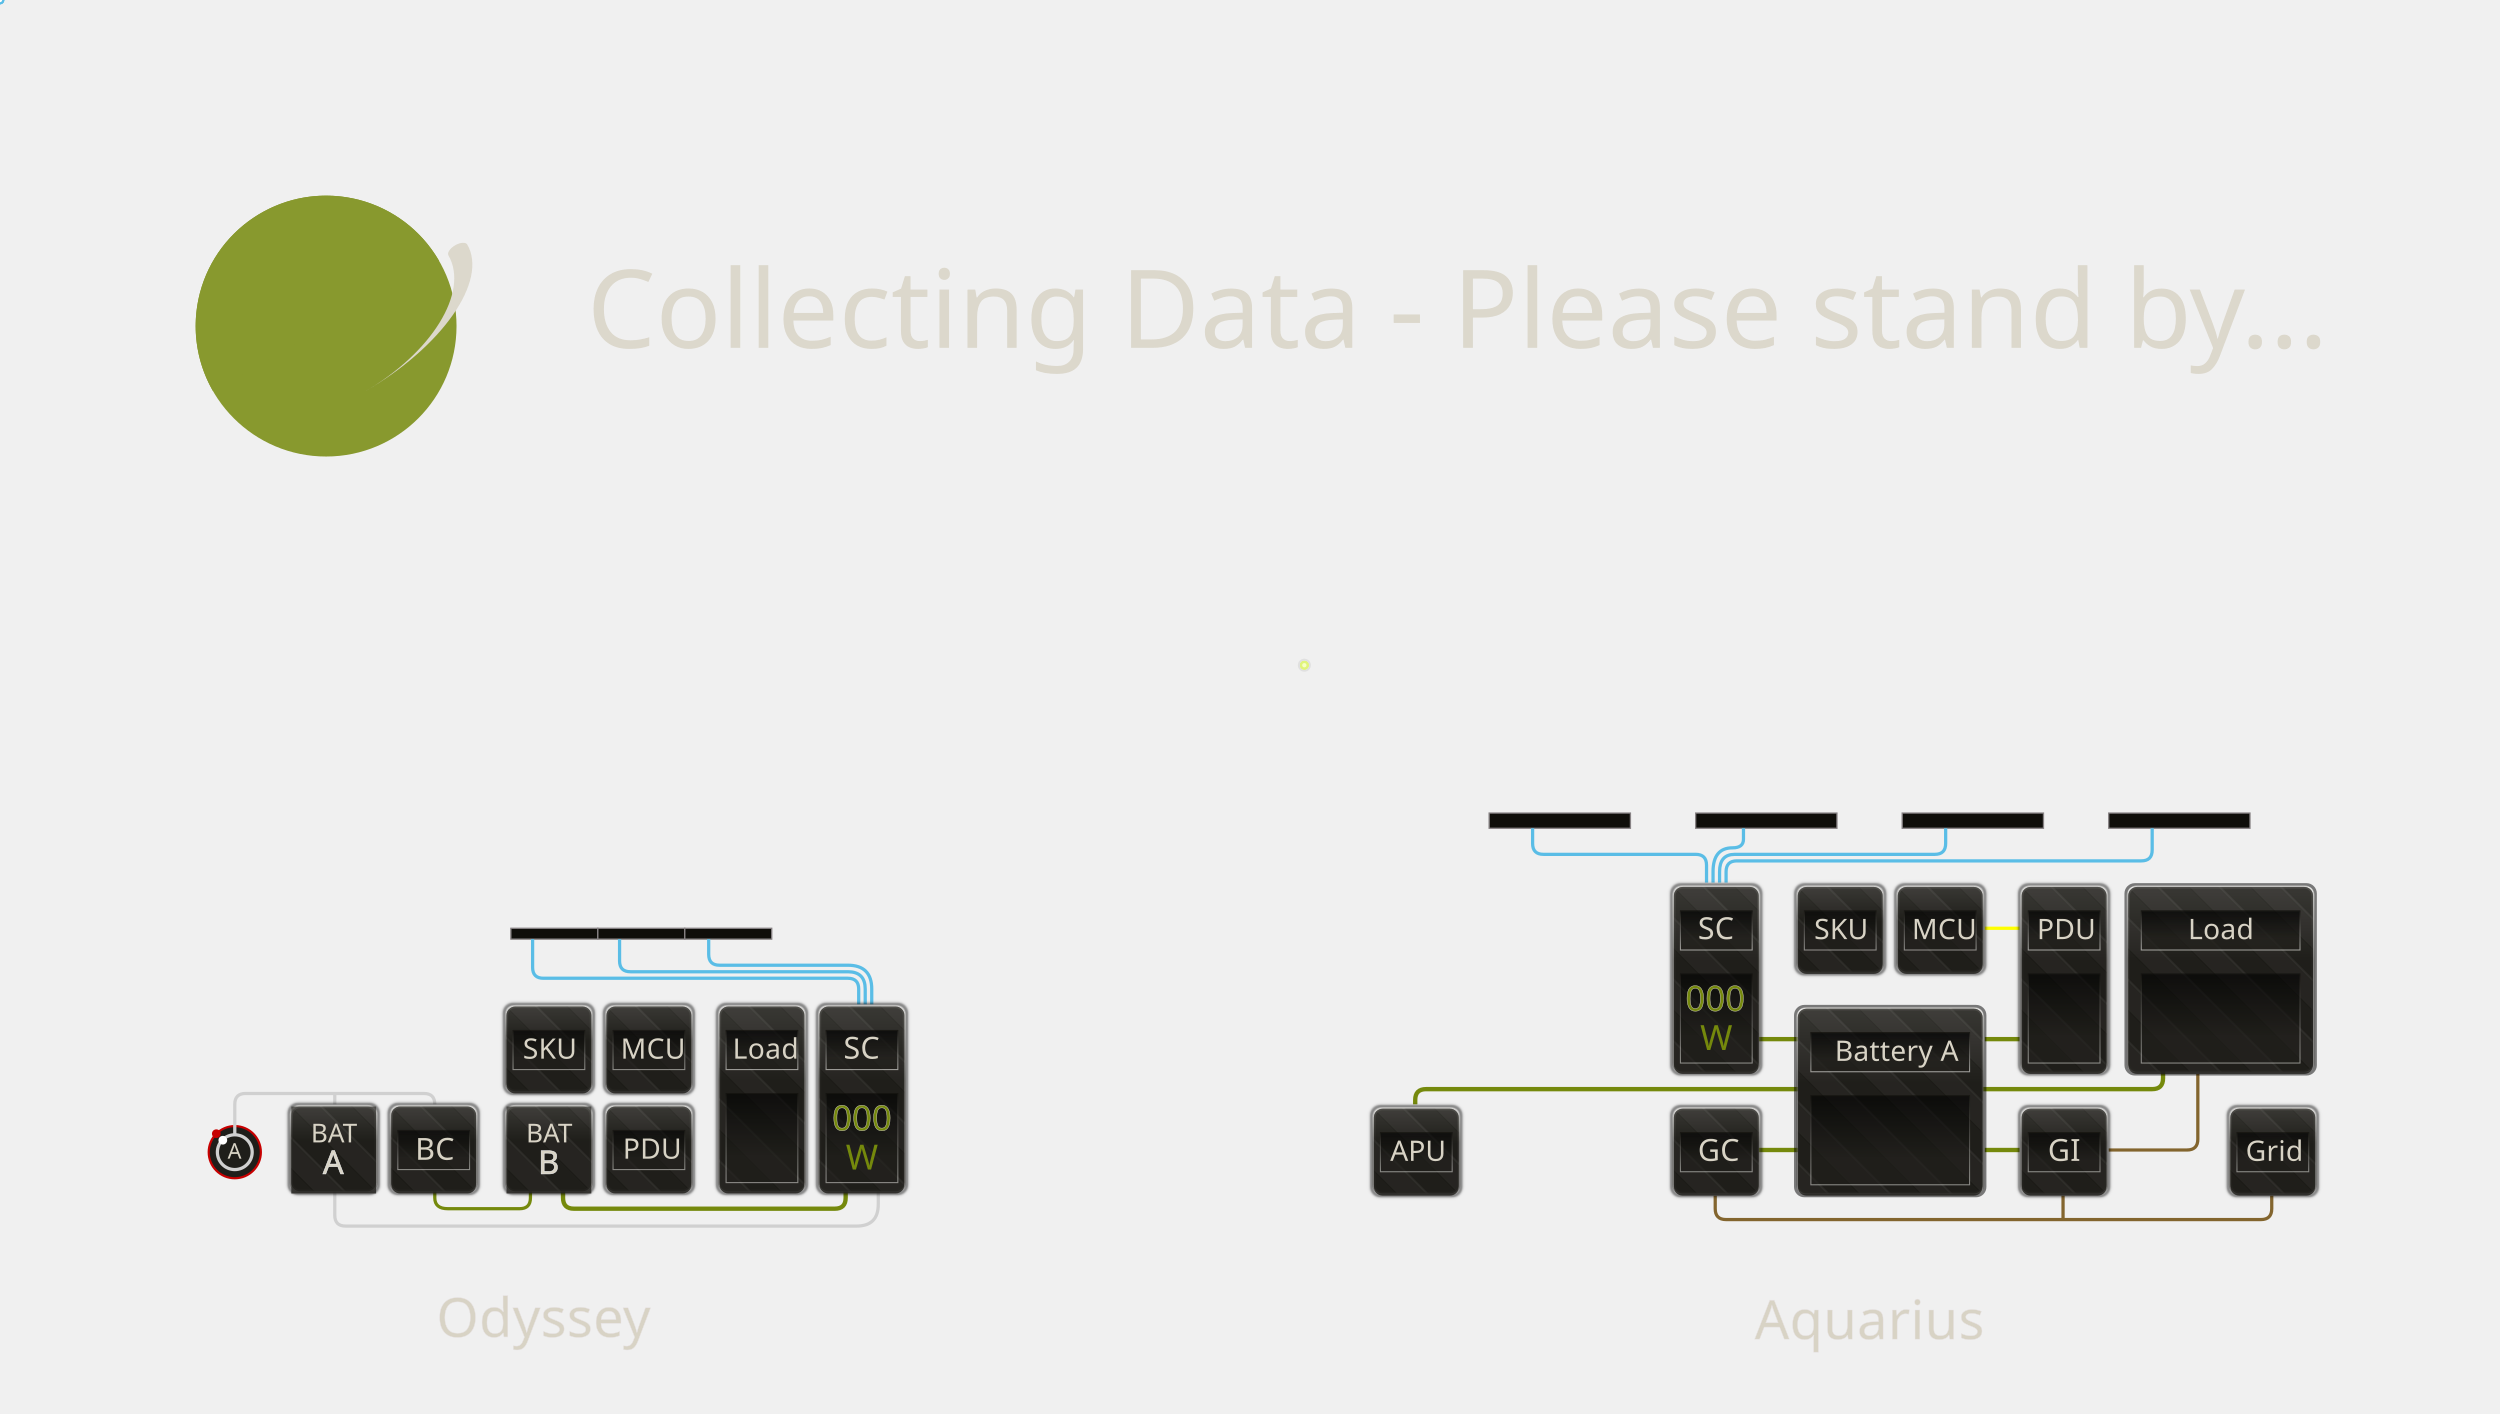
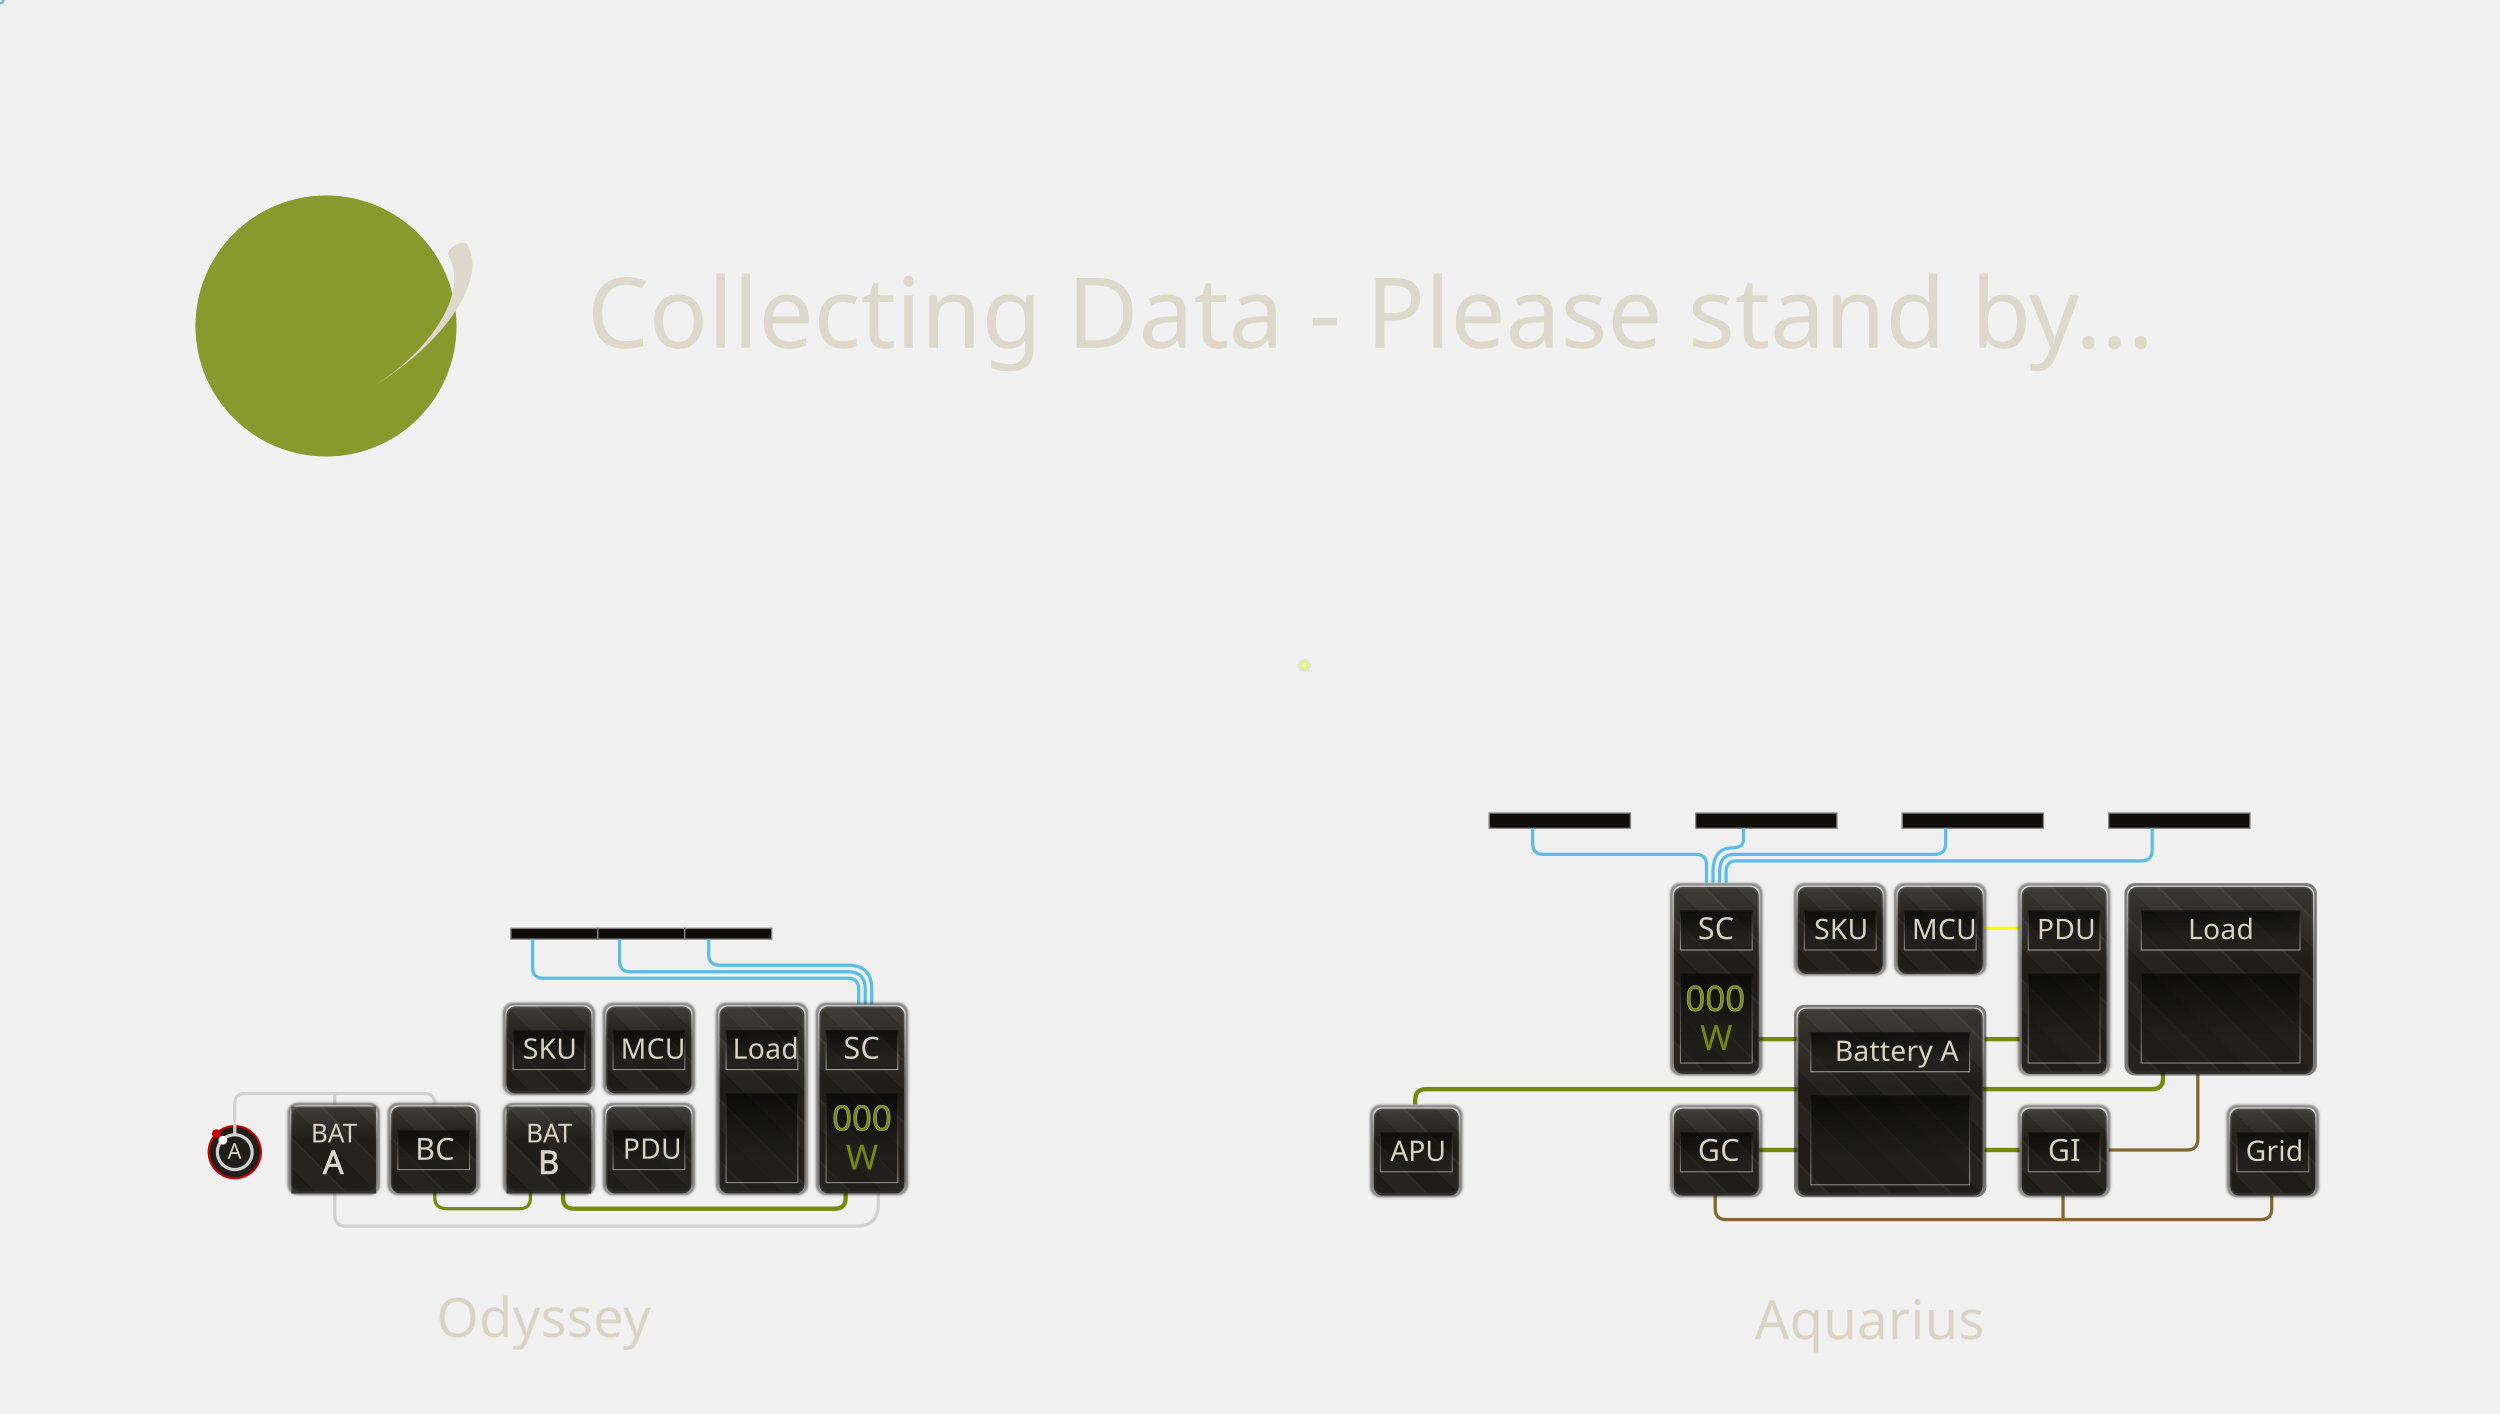
<svg xmlns="http://www.w3.org/2000/svg" xmlns:xlink="http://www.w3.org/1999/xlink" id="Apollo-NG-Visual-Dashboard" height="650" width="1150">
  <style>
    @font-face {
      font-family: "DIN";
      src: url('../font/DIN.woff');
      font-weight: normal;
    }
- 
    .button {
      -webkit-touch-callout: none;
      -webkit-user-select: none;
      -khtml-user-select: none;
      -moz-user-select: none;
      -ms-user-select: none;
      user-select: none;
    }
- 
    .button:hover {
      cursor: pointer;
    }
  </style>
  <defs>
    <filter id="buttonBlur" x="-1" y="-1" width="3" height="3">
      <feGaussianBlur in="SourceGraphic" stdDeviation="0.7" />
    </filter>
    <pattern id="buttonPattern" x="0" y="0" width="20" height="50" patternUnits="userSpaceOnUse" patternTransform="rotate(-45)">
      <rect x="0" y="0" height="50" width="10" rx="0" ry="0" style="stroke: none; fill: #3f3e3a; " />
      <path d="M10,0 L10,50" style="stroke:#8f8e8a; stroke-width: 1; fill:none;" />
      <rect x="10" y="0" height="50" width="10" rx="0" ry="0" style="stroke: none; fill: #1f1e1a; " />
      <path d="M20,0 L20,50" style="stroke:#0f0e0a; stroke-width: 1; fill:none;" />
    </pattern>
    <linearGradient id="buttonFaceGradient" x1="0%" y1="0%" x2="0%" y2="100%" spreadMethod="pad">
      <stop offset="0" stop-color="#3f3e3a" stop-opacity="0.8" />
      <stop offset="40%" stop-color="#1f1e1a" stop-opacity="0.8" />
    </linearGradient>
    <linearGradient id="buttonStrokeGradient" x1="0%" y1="0%" x2="0%" y2="100%" spreadMethod="pad">
      <stop offset="0" stop-color="#dfdeda" stop-opacity="0.5" />
      <stop offset="40%" stop-color="#4f4e4a" stop-opacity="0.5" />
    </linearGradient>
    <linearGradient id="buttonDisplayGradient" x1="0%" y1="0%" x2="0%" y2="100%" spreadMethod="pad">
      <stop offset="0" stop-color="#000000" stop-opacity="1" />
      <stop offset="70%" stop-color="#1f1e1a" stop-opacity="1" />
    </linearGradient>
    <linearGradient id="buttonDisplayStrokeGradient" x1="0%" y1="0%" x2="0%" y2="100%" spreadMethod="pad">
      <stop offset="0" stop-color="#0f0e0a" stop-opacity="1" />
      <stop offset="100%" stop-color="#cfceca" stop-opacity="1" />
    </linearGradient>
    <g id="button_sq">
      <rect x="-1" y="-1" height="41" width="41" rx="4" ry="4" style="stroke:#000000; fill: none; stroke-width: 1.5; filter: url(#buttonBlur);" opacity="0.5" />
      <rect x="0" y="0" height="39" width="39" rx="4" ry="4" style="stroke:url(#buttonStrokeGradient); fill: url(#buttonPattern); stroke-width: 1.5;" />
      <rect x="0" y="0" height="40" width="39" rx="4" ry="4" style="stroke: none; fill:url(#buttonFaceGradient);" />
      <rect x="3" y="11" height="18" width="33" style="stroke:url(#buttonDisplayStrokeGradient); fill: url(#buttonDisplayGradient); stroke-width: 0.5; " opacity="0.6" />
    </g>
    <g id="button_sqt">
      <rect x="-1" y="-1" height="41" width="41" rx="4" ry="4" style="stroke:#000000; fill: none; stroke-width: 1.5; filter: url(#buttonBlur);" opacity="0.5" />
      <rect x="0" y="0" height="39" width="39" rx="4" ry="4" style="stroke:url(#buttonStrokeGradient); fill: url(#buttonPattern); stroke-width: 1.5;" />
      <rect x="0" y="0" height="40" width="39" style="stroke: none; fill:url(#buttonFaceGradient);" />
      <path d="M5,5 L34,5, L34,19, L28,25, L28,35, L11,35, L11,25, L5,19, L5,5" style="stroke:url(#buttonDisplayStrokeGradient); fill: url(#buttonDisplayGradient); stroke-width: 0.5; " opacity="0.6" />
    </g>
    <g id="button_ru">
      <rect x="-1" y="-1" height="87" width="41" rx="4" ry="4" style="stroke:#000000; fill: none; stroke-width: 1.5; filter: url(#buttonBlur);" opacity="0.5" />
      <rect x="0" y="0" height="85" width="39" rx="4" ry="4" style="stroke:url(#buttonStrokeGradient); fill: url(#buttonPattern); stroke-width: 1.5;" />
      <rect x="0" y="0" height="86" width="39" rx="4" ry="4" style="stroke: none; fill:url(#buttonFaceGradient);" />
      <rect x="3" y="11" height="18" width="33" style="stroke:url(#buttonDisplayStrokeGradient); fill: url(#buttonDisplayGradient); stroke-width: 0.5; " opacity="0.7" />
      <rect x="3" y="40" height="41" width="33" style="stroke:url(#buttonDisplayStrokeGradient); fill: url(#buttonDisplayGradient); stroke-width: 0.5; " opacity="0.6" />
    </g>
    <g id="button_bsq">
      <rect x="-1" y="-1" height="87" width="87" rx="4" ry="4" style="stroke:#000000; fill: none; stroke-width: 1.5; " opacity="0.5" />
      <rect x="0" y="0" height="85" width="85" rx="4" ry="4" style="stroke:url(#buttonStrokeGradient); fill: url(#buttonPattern); stroke-width: 1.5;" />
      <rect x="0" y="0" height="86" width="85" rx="4" ry="4" style="stroke: none; fill:url(#buttonFaceGradient);" />
      <rect x="6" y="11" height="18" width="73" style="stroke:url(#buttonDisplayStrokeGradient); fill: url(#buttonDisplayGradient); stroke-width: 0.5; " opacity="0.7" />
      <rect x="6" y="40" height="41" width="73" style="stroke:url(#buttonDisplayStrokeGradient); fill: url(#buttonDisplayGradient); stroke-width: 0.5; " opacity="0.6" />
    </g>
  </defs>
  <g id="splash" opacity="0.85">
    <circle cx="150" cy="150" r="60" fill="#75890c" />
    <g transform="matrix(0.866, -0.5, 0.25, 0.433, 150, 150)">
      <path d="M 0,70 A 65,70 0 0,0 65,0 5,5 0 0,1 75,0 75,70 0 0,1 0,70Z" fill="#D8D3C5">
-         <animateTransform attributeName="transform" type="rotate" from="360 0 0" to="0 0 0" dur="1s" repeatCount="indefinite" />
+         <animateTransform attributeName="transform" type="rotate" from="360 0 0" to="0 0 0" dur="1.5s" repeatCount="indefinite" />
      </path>
    </g>
    <path d="M 60,0 A 60,60 0 0,0 -60,0Z" transform="matrix(0.866, -0.5, 0.5, 0.866, 150, 150)" fill="#75890c" />
-     <text x="270" y="160" font-family="'DIN',sans-serif" style="fill: #D8D3C5; stroke: none; font-size: 50;">
-           Collecting Data - Please stand by...
-       </text>
+     <text x="270" y="160" font-family="'DIN',sans-serif" style="fill: #D8D3C5; stroke: none; font-size: 45;">
+       Collecting Data - Please stand by...
+     </text>
    <animate id="initComplete" attributeName="opacity" from="0.85" to="0" begin="indefinite" dur="1.2s" fill="freeze" />
  </g>
  <g id="moon" opacity="0">
    <circle cx="150" cy="150" r="60" fill="#D8D3C5" stroke="#ffffff" stroke-width="" />
    <path id="moonMask" d="M150,90, A 60,60 10 0,1 150,210 Q110,150 150,90" fill="#1f1e1a" stroke="#0f0e0a" stroke-width="2" />
    <animate id="moonRise" attributeName="opacity" from="0" to="0.35" begin="indefinite" dur="4s" fill="freeze" restart="whenNotActive" />
    <animate id="moonSet" attributeName="opacity" from="0.35" to="0" begin="indefinite" dur="4s" fill="freeze" restart="whenNotActive" />
  </g>
  <g id="sun" opacity="0">
    <path id="SunRayO1C" d="M170,207 L256,427" style="stroke:#ffad09; stroke-width: 3; fill:none;" opacity="0.5" />
    <circle cx="0" cy="0" r="2" style="stroke: #ffad09; fill: #ffffff; ">
      <animateMotion id="SunRayO1CA" path="M170,208 L256,427" begin="indefinite" end="indefinite" dur="3s" restart="whenNotActive" repeatCount="indefinite" />
    </circle>
    <path id="SunRayO2C" d="M175,205 L296,427" style="stroke:#ffad09; stroke-width: 3; fill:none;" opacity="0.5" />
    <circle cx="0" cy="0" r="2" style="stroke: #ffad09; fill: #ffffff; ">
      <animateMotion id="SunRayO2CA" path="M175,205 L296,427" begin="indefinite" end="indefinite" dur="3s" restart="whenNotActive" repeatCount="indefinite" />
    </circle>
    <path id="SunRayO3C" d="M180,202 L335,427" style="stroke:#ffad09; stroke-width: 3; fill:none;" opacity="0.5" />
    <circle cx="0" cy="0" r="2" style="stroke: #ffad09; fill: #ffffff; ">
      <animateMotion id="SunRayO3CA" path="M181,203 L335,427" begin="indefinite" end="indefinite" dur="3s" restart="whenNotActive" repeatCount="indefinite" />
    </circle>
    <path id="SunRayA1C" d="M208,164 L719,376" style="stroke:#ffad09; stroke-width: 3; fill:none;" opacity="0.5" />
    <circle cx="0" cy="0" r="2" style="stroke: #ffad09; fill: #ffffff; ">
      <animateMotion id="SunRayA1CA" path="M208,164 L719,374" begin="indefinite" end="indefinite" dur="3s" restart="whenNotActive" repeatCount="indefinite" />
    </circle>
    <path id="SunRayA2C" d="M209,160 L815,376" style="stroke:#ffad09; stroke-width: 3; fill:none;" opacity="0.5" />
    <circle cx="0" cy="0" r="2" style="stroke: #ffad09; fill: #ffffff; ">
      <animateMotion id="SunRayA2CA" path="M209,160 L815,374" begin="indefinite" end="indefinite" dur="3s" restart="whenNotActive" repeatCount="indefinite" />
    </circle>
    <path id="SunRayA3C" d="M209,155 L910,376" style="stroke:#ffad09; stroke-width: 3; fill:none;" opacity="0.5" />
    <circle cx="0" cy="0" r="2" style="stroke: #ffad09; fill: #ffffff; ">
      <animateMotion id="SunRayA3CA" path="M209,155 L910,374" begin="indefinite" end="indefinite" dur="3s" restart="whenNotActive" repeatCount="indefinite" />
    </circle>
    <path id="SunRayA4C" d="M209,150 L1005,376" style="stroke:#ffad09; stroke-width: 3; fill:none;" opacity="0.5" />
    <circle cx="0" cy="0" r="2" style="stroke: #ffad09; fill: #ffffff; ">
      <animateMotion id="SunRayA4CA" path="M209,150 L1005,374" begin="indefinite" end="indefinite" dur="3s" restart="whenNotActive" repeatCount="indefinite" />
    </circle>
    <circle fill="rgba(255, 173, 9, 0.4)" stroke="#ffad09" stroke-width="2" cx="150" cy="150" r="60" opacity="0.7">
      
    </circle>
    <g id="O-RSO" transform="translate(140,280)" class="button">
      <rect x="-1" y="-1" height="44" width="218" rx="4" ry="4" style="stroke:none; fill:#ffad09;" opacity="0.4" />
      <rect x="0" y="0" height="42" width="60" rx="4" ry="4" style="stroke:url(#buttonStrokeGradient); fill: url(#buttonPattern); stroke-width: 1.5;" opacity="0.6" />
      <rect x="0" y="0" height="42" width="60" rx="4" ry="4" style="stroke: none; fill:url(#buttonDisplayGradient);" opacity="0.7" />
      <rect x="61" y="0" height="42" width="60" rx="4" ry="4" style="stroke:url(#buttonStrokeGradient); fill: url(#buttonPattern); stroke-width: 1.5;" opacity="0.6" />
      <rect x="61" y="0" height="42" width="60" rx="4" ry="4" style="stroke: none; fill:url(#buttonDisplayGradient);" opacity="0.7" />
      <rect x="156" y="0" height="42" width="60" rx="4" ry="4" style="stroke:url(#buttonStrokeGradient); fill: url(#buttonPattern); stroke-width: 1.5;" opacity="0.6" />
      <rect x="156" y="0" height="42" width="60" rx="4" ry="4" style="stroke: none; fill:url(#buttonDisplayGradient);" opacity="0.7" />
      <text id="O-RSO-Dir" x="30" y="23" font-family="'DIN',sans-serif" style="fill: #D8D3C5; stroke: #E8E3E5; stroke-width: 0.2; font-size: 22; letter-spacing:0; text-anchor: middle;">
        0000
      </text>
      <text x="30" y="37" font-family="'DIN',sans-serif" style="fill: #D8D3C5; stroke: none; font-size: 10; letter-spacing:0; text-anchor: middle;">
        Direct
      </text>
-       <path id="O-RSO-Dir-INC" d="M20,-0.5 L30,-8 L40,-0.5" style="stroke:#ffad09; stroke-width: 0.5; fill:rgba(255, 173, 9, 0.8);" opacity="0">
+       <path id="O-RSO-Dir-INC" d="M20,-0.5 L30,-8 L40,-0.5" style="stroke:#ffad09; stroke-width: 0.5; fill:rgba(255, 173, 9, 0.9);" opacity="0">
        <animate id="ORDIIA1" attributeName="opacity" from="0" to="1" begin="0s" dur="0.5s" fill="freeze" />
        <animate id="ORDIIA2" attributeName="opacity" from="1" to="0" begin="ORDIIA1.end" dur="2s" fill="freeze" />
        <animate id="ORDIIA3" attributeName="opacity" from="0" to="1" begin="ORDIIA2.end" dur="0.5s" fill="freeze" />
        <animate id="ORDIIA4" attributeName="opacity" from="1" to="0" begin="ORDIIA3.end" dur="2s" fill="freeze" />
      </path>
-       <path id="O-RSO-Dir-DEC" d="M20,42 L30,50 L40,42" style="stroke:#ffad09; stroke-width: 0.5; fill:rgba(255, 173, 9, 0.8);" opacity="0">
+       <path id="O-RSO-Dir-DEC" d="M20,42 L30,50 L40,42" style="stroke:#ffad09; stroke-width: 0.5; fill:rgba(255, 173, 9, 0.9);" opacity="0">
        <animate id="ORDIDA1" attributeName="opacity" from="0" to="1" begin="0s" dur="0.5s" fill="freeze" />
        <animate id="ORDIDA2" attributeName="opacity" from="1" to="0" begin="ORDIDA1.end" dur="2s" fill="freeze" />
        <animate id="ORDIDA3" attributeName="opacity" from="0" to="1" begin="ORDIDA2.end" dur="0.5s" fill="freeze" />
        <animate id="ORDIDA4" attributeName="opacity" from="1" to="0" begin="ORDIDA3.end" dur="2s" fill="freeze" />
      </path>
      <text id="O-RSO-Dif" x="92" y="23" font-family="'DIN',sans-serif" style="fill: #D8D3C5; stroke: #E8E3E5; stroke-width: 0.2; font-size: 22; letter-spacing:0; text-anchor: middle;">
        0000
      </text>
      <text x="92" y="37" font-family="'DIN',sans-serif" style="fill: #D8D3C5; stroke: none; font-size: 10; letter-spacing:0.1; text-anchor: middle;">
        Diffuse
      </text>
-       <path id="O-RSO-Dif-INC" d="M82,-0.5 L92,-8 L102,-0.5" style="stroke:#ffad09; stroke-width: 0.5; fill:rgba(255, 173, 9, 0.8);" opacity="0">
+       <path id="O-RSO-Dif-INC" d="M82,-0.5 L92,-8 L102,-0.5" style="stroke:#ffad09; stroke-width: 0.5; fill:rgba(255, 173, 9, 0.9);" opacity="0">
        <animate id="ORDFIA1" attributeName="opacity" from="0" to="1" begin="0s" dur="0.5s" fill="freeze" />
        <animate id="ORDFIA2" attributeName="opacity" from="1" to="0" begin="ORDFIA1.end" dur="2s" fill="freeze" />
        <animate id="ORDFIA3" attributeName="opacity" from="0" to="1" begin="ORDFIA2.end" dur="0.5s" fill="freeze" />
        <animate id="ORDFIA4" attributeName="opacity" from="1" to="0" begin="ORDFIA3.end" dur="2s" fill="freeze" />
      </path>
-       <path id="O-RSO-Dif-DEC" d="M82,42 L92,50 L102,42" style="stroke:#ffad09; stroke-width: 0.5; fill:rgba(255, 173, 9, 0.8);" opacity="0">
+       <path id="O-RSO-Dif-DEC" d="M82,42 L92,50 L102,42" style="stroke:#ffad09; stroke-width: 0.5; fill:rgba(255, 173, 9, 0.9);" opacity="0">
        <animate id="ORDFDA1" attributeName="opacity" from="0" to="1" begin="0s" dur="0.5s" fill="freeze" />
        <animate id="ORDFDA2" attributeName="opacity" from="1" to="0" begin="ORDFDA1.end" dur="2s" fill="freeze" />
        <animate id="ORDFDA3" attributeName="opacity" from="0" to="1" begin="ORDFDA2.end" dur="0.5s" fill="freeze" />
        <animate id="ORDFDA4" attributeName="opacity" from="1" to="0" begin="ORDFDA3.end" dur="2s" fill="freeze" />
      </path>
      <text x="131" y="19" font-family="'DIN',sans-serif" style="fill: #ffffff; stroke: #D8D3C5; stroke-width: 0.5; font-size: 18;">
        W
      </text>
      <path d="M128,24 L150,24" style="stroke:#ffffff; stroke-width: 1; fill:none;" />
      <text x="130" y="37" font-family="'DIN',sans-serif" style="fill: #ffffff; stroke: #D8D3C5; stroke-width: 0.5; font-size: 14; letter-spacing:0;">
        m²
      </text>
      <text id="O-RSO-Max" x="186" y="23" font-family="'DIN',sans-serif" style="fill: #D8D3C5; stroke: #E8E3E5; stroke-width: 0.2; font-size: 22; letter-spacing:0; text-anchor: middle;">
        0000
      </text>
      <text x="186" y="37" font-family="'DIN',sans-serif" style="fill: #D8D3C5; stroke: none; font-size: 10; letter-spacing:0.1; text-anchor: middle;">
        UCSSPM
      </text>
-       <path id="O-RSO-Max-INC" d="M176,-0.5 L186,-8 L196,-0.5" style="stroke:#ffad09; stroke-width: 0.5; fill:rgba(255, 173, 9, 0.8);" opacity="0">
+       <path id="O-RSO-Max-INC" d="M176,-0.5 L186,-8 L196,-0.5" style="stroke:#ffad09; stroke-width: 0.5; fill:rgba(255, 173, 9, 0.9);" opacity="0">
        <animate id="ORMIA1" attributeName="opacity" from="0" to="1" begin="0s" dur="0.5s" fill="freeze" />
        <animate id="ORMIA2" attributeName="opacity" from="1" to="0" begin="ORMIA1.end" dur="2s" fill="freeze" />
        <animate id="ORMIA3" attributeName="opacity" from="0" to="1" begin="ORMIA2.end" dur="0.5s" fill="freeze" />
        <animate id="ORMIA4" attributeName="opacity" from="1" to="0" begin="ORMIA3.end" dur="2s" fill="freeze" />
      </path>
-       <path id="O-RSO-Max-DEC" d="M176,42 L186,50 L196,42" style="stroke:#ffad09; stroke-width: 0.5; fill:rgba(255, 173, 9, 0.8);" opacity="0">
+       <path id="O-RSO-Max-DEC" d="M176,42 L186,50 L196,42" style="stroke:#ffad09; stroke-width: 0.5; fill:rgba(255, 173, 9, 0.9);" opacity="0">
        <animate id="ORMDA1" attributeName="opacity" from="0" to="1" begin="0s" dur="0.5s" fill="freeze" />
        <animate id="ORMDA2" attributeName="opacity" from="1" to="0" begin="ORMDA1.end" dur="2s" fill="freeze" />
        <animate id="ORMDA3" attributeName="opacity" from="0" to="1" begin="ORMDA2.end" dur="0.5s" fill="freeze" />
        <animate id="ORMDA4" attributeName="opacity" from="1" to="0" begin="ORMDA3.end" dur="2s" fill="freeze" />
      </path>
    </g>
    <g id="A-RSO" transform="translate(430,225)" class="button">
      <rect x="-1" y="-1" height="44" width="218" rx="4" ry="4" style="stroke:none; fill:#ffad09;" opacity="0.4" />
      <rect x="0" y="0" height="42" width="60" rx="4" ry="4" style="stroke:url(#buttonStrokeGradient); fill: url(#buttonPattern); stroke-width: 1.5;" opacity="0.6" />
      <rect x="0" y="0" height="42" width="60" rx="4" ry="4" style="stroke: none; fill:url(#buttonDisplayGradient);" opacity="0.7" />
      <rect x="61" y="0" height="42" width="60" rx="4" ry="4" style="stroke:url(#buttonStrokeGradient); fill: url(#buttonPattern); stroke-width: 1.5;" opacity="0.6" />
      <rect x="61" y="0" height="42" width="60" rx="4" ry="4" style="stroke: none; fill:url(#buttonDisplayGradient);" opacity="0.7" />
      <rect x="156" y="0" height="42" width="60" rx="4" ry="4" style="stroke:url(#buttonStrokeGradient); fill: url(#buttonPattern); stroke-width: 1.5;" opacity="0.6" />
      <rect x="156" y="0" height="42" width="60" rx="4" ry="4" style="stroke: none; fill:url(#buttonDisplayGradient);" opacity="0.7" />
      <text id="A-RSO-Dir" x="30" y="23" font-family="'DIN',sans-serif" style="fill: #D8D3C5; stroke: #E8E3E5; stroke-width: 0.2; font-size: 22; letter-spacing:0; text-anchor: middle;">
-             0000
-         </text>
+         0000
+       </text>
      <text x="30" y="37" font-family="'DIN',sans-serif" style="fill: #D8D3C5; stroke: none; font-size: 10; letter-spacing:0; text-anchor: middle;">
-             Direct
-         </text>
-       <path id="A-RSO-Dir-INC" d="M20,-0.5 L30,-8 L40,-0.5" style="stroke:#ffad09; stroke-width: 0.5; fill:rgba(255, 173, 9, 0.8);" opacity="0">
+         Direct
+       </text>
+       <path id="A-RSO-Dir-INC" d="M20,-0.5 L30,-8 L40,-0.5" style="stroke:#ffad09; stroke-width: 0.5; fill:rgba(255, 173, 9, 0.99);" opacity="0">
        <animate id="ARDIIA1" attributeName="opacity" from="0" to="1" begin="0s" dur="0.5s" fill="freeze" />
        <animate id="ARDIIA2" attributeName="opacity" from="1" to="0" begin="ARDIIA1.end" dur="2s" fill="freeze" />
        <animate id="ARDIIA3" attributeName="opacity" from="0" to="1" begin="ARDIIA2.end" dur="0.5s" fill="freeze" />
        <animate id="ARDIIA4" attributeName="opacity" from="1" to="0" begin="ARDIIA3.end" dur="2s" fill="freeze" />
      </path>
-       <path id="A-RSO-Dir-DEC" d="M20,42 L30,50 L40,42" style="stroke:#ffad09; stroke-width: 0.5; fill:rgba(255, 173, 9, 0.8);" opacity="0">
+       <path id="A-RSO-Dir-DEC" d="M20,42 L30,50 L40,42" style="stroke:#ffad09; stroke-width: 0.5; fill:rgba(255, 173, 9, 0.9);" opacity="0">
        <animate id="ARDIDA1" attributeName="opacity" from="0" to="1" begin="0s" dur="0.5s" fill="freeze" />
        <animate id="ARDIDA2" attributeName="opacity" from="1" to="0" begin="ARDIDA1.end" dur="2s" fill="freeze" />
        <animate id="ARDIDA3" attributeName="opacity" from="0" to="1" begin="ARDIDA2.end" dur="0.5s" fill="freeze" />
        <animate id="ARDIDA4" attributeName="opacity" from="1" to="0" begin="ARDIDA3.end" dur="2s" fill="freeze" />
      </path>
      <text id="A-RSO-Dif" x="92" y="23" font-family="'DIN',sans-serif" style="fill: #D8D3C5; stroke: #E8E3E5; stroke-width: 0.2; font-size: 22; letter-spacing:0; text-anchor: middle;">
-             0000
-         </text>
+         0000
+       </text>
      <text x="92" y="37" font-family="'DIN',sans-serif" style="fill: #D8D3C5; stroke: none; font-size: 10; letter-spacing:0.1; text-anchor: middle;">
-             Diffuse
-         </text>
-       <path id="A-RSO-Dif-INC" d="M82,-0.5 L92,-8 L102,-0.5" style="stroke:#ffad09; stroke-width: 0.5; fill:rgba(255, 173, 9, 0.8);" opacity="0">
+         Diffuse
+       </text>
+       <path id="A-RSO-Dif-INC" d="M82,-0.5 L92,-8 L102,-0.5" style="stroke:#ffad09; stroke-width: 0.5; fill:rgba(255, 173, 9, 0.9);" opacity="0">
        <animate id="ARDFIA1" attributeName="opacity" from="0" to="1" begin="0s" dur="0.5s" fill="freeze" />
        <animate id="ARDFIA2" attributeName="opacity" from="1" to="0" begin="ARDFIA1.end" dur="2s" fill="freeze" />
        <animate id="ARDFIA3" attributeName="opacity" from="0" to="1" begin="ARDFIA2.end" dur="0.5s" fill="freeze" />
        <animate id="ARDFIA4" attributeName="opacity" from="1" to="0" begin="ARDFIA3.end" dur="2s" fill="freeze" />
      </path>
-       <path id="A-RSO-Dif-DEC" d="M82,42 L92,50 L102,42" style="stroke:#ffad09; stroke-width: 0.5; fill:rgba(255, 173, 9, 0.8);" opacity="0">
+       <path id="A-RSO-Dif-DEC" d="M82,42 L92,50 L102,42" style="stroke:#ffad09; stroke-width: 0.5; fill:rgba(255, 173, 9, 0.9);" opacity="0">
        <animate id="ARDFDA1" attributeName="opacity" from="0" to="1" begin="0s" dur="0.5s" fill="freeze" />
        <animate id="ARDFDA2" attributeName="opacity" from="1" to="0" begin="ARDFDA1.end" dur="2s" fill="freeze" />
        <animate id="ARDFDA3" attributeName="opacity" from="0" to="1" begin="ARDFDA2.end" dur="0.5s" fill="freeze" />
        <animate id="ARDFDA4" attributeName="opacity" from="1" to="0" begin="ARDFDA3.end" dur="2s" fill="freeze" />
      </path>
      <text x="131" y="19" font-family="'DIN',sans-serif" style="fill: #ffffff; stroke: #D8D3C5; stroke-width: 0.5; font-size: 18;">
-             W
-         </text>
+         W
+       </text>
      <path d="M128,24 L150,24" style="stroke:#ffffff; stroke-width: 1; fill:none;" />
      <text x="130" y="37" font-family="'DIN',sans-serif" style="fill: #ffffff; stroke: #D8D3C5; stroke-width: 0.5; font-size: 14; letter-spacing:0;">
-             m²
-         </text>
+         m²
+       </text>
      <text id="A-RSO-Max" x="186" y="23" font-family="'DIN',sans-serif" style="fill: #D8D3C5; stroke: #E8E3E5; stroke-width: 0.2; font-size: 22; letter-spacing:0; text-anchor: middle;">
-             0000
-         </text>
+         0000
+       </text>
      <text x="186" y="37" font-family="'DIN',sans-serif" style="fill: #D8D3C5; stroke: none; font-size: 10; letter-spacing:0.1; text-anchor: middle;">
-             UCSSPM
-         </text>
-       <path id="A-RSO-Max-INC" d="M176,-0.5 L186,-8 L196,-0.5" style="stroke:#ffad09; stroke-width: 0.5; fill:rgba(255, 173, 9, 0.8);" opacity="0">
+         UCSSPM
+       </text>
+       <path id="A-RSO-Max-INC" d="M176,-0.5 L186,-8 L196,-0.5" style="stroke:#ffad09; stroke-width: 0.5; fill:rgba(255, 173, 9, 0.9);" opacity="0">
        <animate id="ARMIA1" attributeName="opacity" from="0" to="1" begin="0s" dur="0.5s" fill="freeze" />
        <animate id="ARMIA2" attributeName="opacity" from="1" to="0" begin="ARMIA1.end" dur="2s" fill="freeze" />
        <animate id="ARMIA3" attributeName="opacity" from="0" to="1" begin="ARMIA2.end" dur="0.5s" fill="freeze" />
        <animate id="ARMIA4" attributeName="opacity" from="1" to="0" begin="ARMIA3.end" dur="2s" fill="freeze" />
      </path>
-       <path id="A-RSO-Max-DEC" d="M176,42 L186,50 L196,42" style="stroke:#ffad09; stroke-width: 0.5; fill:rgba(255, 173, 9, 0.8);" opacity="0">
+       <path id="A-RSO-Max-DEC" d="M176,42 L186,50 L196,42" style="stroke:#ffad09; stroke-width: 0.5; fill:rgba(255, 173, 9, 0.9);" opacity="0">
        <animate id="ARMDA1" attributeName="opacity" from="0" to="1" begin="0s" dur="0.5s" fill="freeze" />
        <animate id="ARMDA2" attributeName="opacity" from="1" to="0" begin="ARMDA1.end" dur="2s" fill="freeze" />
        <animate id="ARMDA3" attributeName="opacity" from="0" to="1" begin="ARMDA2.end" dur="0.5s" fill="freeze" />
        <animate id="ARMDA4" attributeName="opacity" from="1" to="0" begin="ARMDA3.end" dur="2s" fill="freeze" />
      </path>
    </g>
    <animate id="SunRise" attributeName="opacity" from="0" to="1" begin="indefinite" dur="4s" fill="freeze" />
    <animate id="SunSet" attributeName="opacity" from="1" to="0" begin="indefinite" dur="4s" fill="freeze" />
  </g>
  <g id="Odyssey-Overlay-Container">
    <text x="250" y="615" font-family="'DIN',sans-serif" style="fill: #D8D3C5; stroke: #E8E3E5; stroke-width: 0.2; font-size: 25; letter-spacing:0.1; text-anchor: middle;">
      Odyssey
    </text>
    <g id="Odyssey-Alternator" transform="translate(108,530)">&gt;
      <circle cx="0" cy="0" r="12" style="stroke: #c70000; fill: #1f1e1a;" />
      <circle cx="-8.5" cy="-8.5" r="2" style="stroke: none; fill: #c70000;">
        <animateTransform attributeName="transform" begin="0s" dur="3s" type="rotate" from="0 0 0" to="360 0 0" repeatCount="indefinite" />
      </circle>
      <circle cx="0" cy="0" r="8" style="stroke: #d0d0d0; fill: none; stroke-width: 1.5;" />
      <circle cx="-5.5" cy="-5.5" r="2" style="stroke: none; fill: #ffffff; ">
        <animate attributeName="r" attributeType="XML" from="0.5" to="2.5" begin="0s" dur="3s" fill="freeze" repeatCount="indefinite" />
        <animateTransform attributeName="transform" begin="0s" dur="3s" type="rotate" from="0 0 0" to="360 0 0" repeatCount="indefinite" />
      </circle>
      <text x="-3.3" y="3" font-family="'DIN',sans-serif" style="fill: #D8D3C5; stroke: none; font-size: 10;">
        A
      </text>
    </g>
    <g id="Odyssey-PV-Panels">
      <rect id="OPVP1" x="235" y="427" width="40" height="5" style="fill:#0f0e0a; stroke:#888385; stroke-width: 0.6;">
        <animate id="OPVP1SA" attributeName="stroke" from="#ffad09" to="#5abde6" begin="indefinite" end="indefinite" restart="whenNotActive" dur="3s" fill="remove" repeatCount="indefinite" />
      </rect>
      <path id="OPVP1C" d="M245,432 L245,445 Q245,450 250,450 L390,450 Q395,450 395,455 L395,462" style="stroke:#5abde6; stroke-width: 1.5; fill:none;" />
      <circle cx="0" cy="0" r="1.5" style="stroke: #5abde6; fill: #ffffff; ">
        <animateMotion id="OPVP1CA" path="M245,432 L245,445 Q245,450 250,450 L390,450 Q395,450 395,455 L395,462" begin="indefinite" end="indefinite" restart="whenNotActive" dur="3s" repeatCount="indefinite" />
      </circle>
      <rect id="OPVP2" x="275" y="427" width="40" height="5" style="fill:#0f0e0a; stroke:#888385; stroke-width: 0.6;">
        <animate id="OPVP2SA" attributeName="stroke" from="#ffad09" to="#5abde6" begin="indefinite" end="indefinite" restart="whenNotActive" dur="3s" fill="remove" repeatCount="indefinite" />
      </rect>
      <path id="OPVP2C" d="M285,432 L285,442 Q285,447 290,447 L390,447 Q398,447 398,455 L398,462" style="stroke:#5abde6; stroke-width: 1.5; fill:none;" />
      <circle cx="0" cy="0" r="1.5" style="stroke: #5abde6; fill: #ffffff; ">
        <animateMotion id="OPVP2CA" path="M285,432 L285,442 Q285,447 290,447 L390,447 Q398,447 398,455 L398,462" begin="indefinite" end="indefinite" restart="whenNotActive" dur="3s" repeatCount="indefinite" />
      </circle>
      <rect id="OPVP3" x="315" y="427" width="40" height="5" style="fill:#0f0e0a; stroke:#888385; stroke-width: 0.6;">
        <animate id="OPVP3SA" attributeName="stroke" from="#ffad09" to="#5abde6" begin="indefinite" end="indefinite" restart="whenNotActive" dur="3s" fill="remove" repeatCount="indefinite" />
      </rect>
      <path id="OPVP3C" d="M326,432 L326,439 Q326,444 331,444 L390,444 Q401,444 401,455 L401,462" style="stroke:#5abde6; stroke-width: 1.5; fill:none;" />
      <circle cx="0" cy="0" r="1.5" style="stroke: #5abde6; fill: #ffffff; ">
        <animateMotion id="OPVP3CA" path="M326,432 L326,439 Q326,444 331,444 L390,444 Q401,444 401,455 L401,462" begin="indefinite" end="indefinite" restart="whenNotActive" dur="3s" repeatCount="indefinite" />
      </circle>
    </g>
    <g transform="translate(-1,-9)">
      <g id="OSCBatBC">
        <path d="M390,557 L390,560 Q390,565 385,565 L265,565 Q260,565 260,560 L260,557" style="stroke:#75890c; stroke-width: 2; fill:none;" />
        <circle cx="0" cy="0" r="1.5" style="stroke: #E0F47A; fill: #F6FFC5; ">
          <animateMotion id="OSCBatBCA" path="M392,557 L392,560 Q392,565 387,565 L265,565 Q260,565 260,560 L260,557" begin="indefinite" end="indefinite" restart="whenNotActive" dur="3s" repeatCount="indefinite" />
        </circle>
      </g>
      <g id="OSCBatAC">
        <path d="M405,557 L405,563 Q405,573 395,573 L205,573 L160,573 Q155,573 155,568 L155,557" style="stroke:#d0d0d0; stroke-width: 1.5; fill:none;" />
        <circle cx="0" cy="0" r="1.5" style="stroke: #e0e0e0; fill: #ffffff; ">
          <animateMotion id="OSCBatACA" path="M406,557 L406,563 Q406,573 396,573 L206,573 L160,573 Q155,573 155,568 L155,557" begin="indefinite" end="indefinite" restart="whenNotActive" dur="3s" repeatCount="indefinite" />
        </circle>
      </g>
      <g id="BC-BatB-C">
        <path d="M201,557 L201,560 Q201,565 207,565 L240,565 Q245,565 245,560 L245,557" style="stroke:#75890c; stroke-width: 1.5; fill:none;" />
        <circle cx="0" cy="0" r="1.5" style="stroke: #E0F47A; fill: #F6FFC5; ">
          <animateMotion path="M201,557 L201,560 Q201,565 207,565 L240,565 Q245,565 245,560 L245,557" begin="0s" dur="3s" repeatCount="indefinite" />
        </circle>
      </g>
      <g id="Odyssey-Alternator-BC-C">
        <path d="M109,531 L109,517 Q109,512 114,512 L196,512 Q201,512 201,517" style="stroke:#d0d0d0; stroke-width: 1.5; fill:none;" />
        <circle cx="0" cy="0" r="1.5" style="stroke: #e0e0e0; fill: #ffffff; ">
          <animateMotion path="M109,532 L109,517 Q109,512 114,512 L196,512 Q201,512 201,517" begin="0s" dur="3s" repeatCount="indefinite" />
        </circle>
      </g>
      <g id="Odyssey-Alternator-BATA-C">
        <path d="M155,512 L155,517" style="stroke:#d0d0d0; stroke-width: 1.5; fill:none;" />
        <circle cx="0" cy="0" r="1.5" style="stroke: #e0e0e0; fill: #ffffff; ">
          <animateMotion path="M109,532 L109,517 Q109,512 114,512 L155,512 L155,517" begin="0s" dur="3s" repeatCount="indefinite" />
        </circle>
      </g>
      <g>
        <path d="M320,527, L332,527" style="stroke:#ffff00; stroke-width: 1.5; fill:none;" />
        <circle cx="0" cy="0" r="1.5" style="stroke: #ffff00; fill: #ffffff; ">
          <animateMotion path="M320,527, L332,527" begin="0s" dur="3s" repeatCount="indefinite" />
        </circle>
        <path d="M320,537, L332,537" style="stroke:#ff0000; stroke-width: 1.5; fill:none;" />
        <circle cx="0" cy="0" r="1.5" style="stroke: #ff0000; fill: #ffffff; ">
          <animateMotion path="M320,537, L332,537" begin="0.5s" dur="3.5s" repeatCount="indefinite" />
        </circle>
        <path d="M320,547, L332,547" style="stroke:#ff6f00; stroke-width: 1.5; fill:none;" />
        <circle cx="0" cy="0" r="1.5" style="stroke: #ff6f00; fill: #ffffff; ">
          <animateMotion path="M320,547, L332,547" begin="1s" dur="4s" repeatCount="indefinite" />
        </circle>
        <path d="M299,517, L299,512" style="stroke:#ffff00; stroke-width: 1.5; fill:none;" />
        <circle cx="0" cy="0" r="1.5" style="stroke: #ffff00; fill: #ffffff; ">
          <animateMotion path="M299,518, L299,511" begin="0s" dur="3s" repeatCount="indefinite" />
        </circle>
      </g>
      <g id="BatB-PDU-C">
        <path d="M274,537, L279,537" style="stroke:#75890c; stroke-width: 5; fill:none;" />
        <circle cx="0" cy="0" r="1.5" style="stroke: #E0F47A; fill: #F6FFC5; ">
          <animateMotion path="M274,537, L280,537" begin="0s" dur="3s" repeatCount="indefinite" />
        </circle>
      </g>
      <g id="BatB-SKU-C">
        <path d="M253,517, L253,512" style="stroke:#75890c; stroke-width: 1.5; fill:none;" />
        <circle cx="0" cy="0" r="1.5" style="stroke: #E0F47A; fill: #F6FFC5;">
          <animateMotion path="M253,518, L253,511" begin="0s" dur="3s" repeatCount="indefinite" />
        </circle>
      </g>
      <g transform="translate(135,518)" class="button">
        <use xlink:href="#button_sqt" />
        <text x="9" y="16.5" font-family="'DIN',sans-serif" style="fill: #D8D3C5; stroke: none; font-size: 12;">
          BAT
        </text>
        <text x="14.5" y="31" font-family="'DIN',sans-serif" style="fill: #D8D3C5; stroke: #fafafa; stroke-width: 0.25; font-size: 15;">
          A
        </text>
      </g>
      <g transform="translate(181,518)" class="button">
        <use xlink:href="#button_sq" />
        <text x="11" y="24.5" font-family="'DIN',sans-serif" style="fill: #D8D3C5; stroke: none; font-size: 14; letter-spacing:0.1;">
          BC
        </text>
      </g>
      <g transform="translate(234,518)" class="button">
        <use xlink:href="#button_sqt" />
        <text x="9" y="16.5" font-family="'DIN',sans-serif" style="fill: #D8D3C5; stroke: none; font-size: 12;">
          BAT
        </text>
        <text x="14.5" y="31" font-family="'DIN',sans-serif" style="fill: #D8D3C5; stroke: #fafafa; stroke-width: 0.25; font-size: 15;">
          B
        </text>
      </g>
      <g transform="translate(280,518)" class="button">
        <use xlink:href="#button_sq" />
        <text x="7.5" y="24" font-family="'DIN',sans-serif" style="fill: #D8D3C5; stroke: none; font-size: 13; letter-spacing:0.1;">
          PDU
        </text>
      </g>
      <g transform="translate(234,472)" class="button">
        <use xlink:href="#button_sq" />
        <text x="7.5" y="24" font-family="'DIN',sans-serif" style="fill: #D8D3C5; stroke: none; font-size: 13; letter-spacing:0.1;">
          SKU
        </text>
      </g>
      <g transform="translate(280,472)" class="button">
        <use xlink:href="#button_sq" />
        <text x="6.5" y="24" font-family="'DIN',sans-serif" style="fill: #D8D3C5; stroke: none; font-size: 13; letter-spacing:0.15;">
          MCU
        </text>
      </g>
      <g transform="translate(332,472)" class="button">
        <use xlink:href="#button_ru" />
        <text x="6" y="24" font-family="'DIN',sans-serif" style="fill: #D8D3C5; stroke: none; font-size: 13; letter-spacing:0.15;">
          Load
        </text>
      </g>
      <g transform="translate(378,472)" class="button">
        <use xlink:href="#button_ru" />
        <text x="11" y="24" font-family="'DIN',sans-serif" style="fill: #D8D3C5; stroke: none; font-size: 14; letter-spacing:0.1;">
          SC
        </text>
        <text id="O-SC-Text" x="19.5" y="57" font-family="'DIN',sans-serif" style="fill: #75890c; stroke: #D8D3C5; stroke-width: 0.2; font-size: 16; letter-spacing:0; text-anchor: middle;">
          000
        </text>
        <text x="19.5" y="75" font-family="'DIN',sans-serif" style="fill: #75890c; stroke: none; font-size: 16; text-anchor: middle;">
          W
        </text>
      </g>
    </g>
  </g>
  <g id="Aquarius-Overlay-Container" transform="translate(600,306)">
    <text x="260" y="310" font-family="'DIN',sans-serif" style="fill: #D8D3C5; stroke: #E8E3E5; stroke-width: 0.2; font-size: 25; letter-spacing:0.1; text-anchor: middle;">
-           Aquarius
-       </text>
+       Aquarius
+     </text>
    <g id="APVP">
      <rect id="APVP1" x="85" y="68" width="65" height="7" style="fill:#0f0e0a; stroke:#888385; stroke-width: 0.6;">
        <animate id="APVP1SA" attributeName="stroke" from="#ffad09" to="#5abde6" begin="indefinite" end="indefinite" restart="whenNotActive" dur="3s" fill="remove" repeatCount="indefinite" />
      </rect>
      <path id="APVP1C" d="M105,75 L105,82 Q105,87 110,87 L180,87 Q185,87 185,92 L185,100" style="stroke:#5abde6; stroke-width: 1.5; fill:none;" />
      <circle cx="0" cy="0" r="1.5" style="stroke: #5abde6; fill: #ffffff; ">
        <animateMotion id="APVP1CA" path="M105,75 L105,82 Q105,87 110,87 L180,87 Q185,87 185,92 L185,100" begin="indefinite" end="indefinite" restart="whenNotActive" dur="3s" repeatCount="indefinite" />
      </circle>
      <rect id="APVP2" x="180" y="68" width="65" height="7" style="fill:#0f0e0a; stroke:#888385; stroke-width: 0.6;">
        <animate id="APVP2SA" attributeName="stroke" from="#ffad09" to="#5abde6" begin="indefinite" end="indefinite" restart="whenNotActive" dur="3s" fill="remove" repeatCount="indefinite" />
      </rect>
      <path id="APVP2C" d="M202,75 L202,80 Q202,84 197,84 L197,84 Q188,84 188,95 L188,100" style="stroke:#5abde6; stroke-width: 1.5; fill:none;" />
      <circle cx="0" cy="0" r="1.5" style="stroke: #5abde6; fill: #ffffff; ">
        <animateMotion id="APVP2CA" path="M202,75 L202,80 Q202,84 197,84 L197,84 Q188,84 188,95 L188,100" begin="indefinite" end="indefinite" restart="whenNotActive" dur="3s" repeatCount="indefinite" />
      </circle>
      <rect id="APVP3" x="275" y="68" width="65" height="7" style="fill:#0f0e0a; stroke:#888385; stroke-width: 0.6;">
        <animate id="APVP3SA" attributeName="stroke" from="#ffad09" to="#5abde6" begin="indefinite" end="indefinite" restart="whenNotActive" dur="3s" fill="remove" repeatCount="indefinite" />
      </rect>
      <path id="APVP3C" d="M295,75 L295,82 Q295,87 290,87 L198,87 Q191,87 191,95 L191,100" style="stroke:#5abde6; stroke-width: 1.5; fill:none;" />
      <circle cx="0" cy="0" r="1.5" style="stroke: #5abde6; fill: #ffffff; ">
        <animateMotion id="APVP3CA" path="M295,75 L295,82 Q295,87 290,87 L198,87 Q191,87 191,95 L191,100" begin="indefinite" end="indefinite" restart="whenNotActive" dur="3s" repeatCount="indefinite" />
      </circle>
      <rect id="APVP4" x="370" y="68" width="65" height="7" style="fill:#0f0e0a; stroke:#888385; stroke-width: 0.6;">
        <animate id="APVP4SA" attributeName="stroke" from="#ffad09" to="#5abde6" begin="indefinite" end="indefinite" restart="whenNotActive" dur="3s" fill="remove" repeatCount="indefinite" />
      </rect>
      <path id="APVP4C" d="M390,75 L390,85 Q390,90 385,90 L199,90 Q194,90 194,95 L194,100" style="stroke:#5abde6; stroke-width: 1.5; fill:none;" />
      <circle cx="0" cy="0" r="1.5" style="stroke: #5abde6; fill: #ffffff; ">
        <animateMotion id="APVP4CA" path="M390,75 L390,85 Q390,90 385,90 L199,90 Q194,90 194,95 L194,100" begin="indefinite" end="indefinite" restart="whenNotActive" dur="3s" repeatCount="indefinite" />
      </circle>
    </g>
    <g id="BatA-Load-C">
      <path d="M312,195 L390,195 Q395,195 395,190 L395,185" style="stroke:#75890c; stroke-width: 2; fill:none;" />
      <circle cx="0" cy="0" r="1.5" style="stroke: #E0F47A; fill: #F6FFC5; ">
        <animateMotion path="M312,195 L390,195 Q395,195 395,190 L395,185" begin="0s" dur="3s" repeatCount="indefinite" />
      </circle>
    </g>
    <g id="Grid-GC-C">
      <path d="M445,244 L445,250 Q445,255 440,255 L194,255 Q189,255 189,250 L189,244" style="stroke:#83652E; stroke-width: 1.5; fill:none;" />
      <circle cx="0" cy="0" r="1.5" style="stroke: #DFC479; fill: #DAB782; ">
        <animateMotion path="M445,244 L445,250 Q445,255 440,255 L194,255 Q189,255 189,250 L189,244" begin="0s" dur="3s" repeatCount="indefinite" />
      </circle>
    </g>
    <g id="Grid-GI-C">
      <path d="M349,255 L349,244" style="stroke:#83652E; stroke-width: 1.5; fill:none;" />
      <circle cx="0" cy="0" r="1.5" style="stroke: #DFC479; fill: #E8DAB2; ">
        <animateMotion path="M445,244 L445,250 Q445,255 440,255 L349,255 L349,244" begin="0s" dur="3s" repeatCount="indefinite" />
      </circle>
    </g>
    <g id="GI-Load-C">
      <path d="M370,223 L406,223 Q411,223 411,218 L411,188" style="stroke:#83652E; stroke-width: 1.5; fill:none;" />
      <circle cx="0" cy="0" r="1.5" style="stroke: #E8DAB2; fill: #DFC479; ">
        <animateMotion path="M370,223 L406,223 Q411,223 411,218 L411,188" begin="0s" dur="3s" repeatCount="indefinite" />
      </circle>
    </g>
-     <g id="A-SC-BatA-C">
+     <g id="ASCBatAC">
      <path d="M209,172 L227,172" style="stroke:#75890c; stroke-width: 2; fill:none;" />
      <circle cx="0" cy="0" r="1.5" style="stroke: #E0F47A; fill: #F6FFC5; ">
-         <animateMotion path="M209,172 L227,172" begin="0s" dur="3s" repeatCount="indefinite" />
+         <animateMotion id="ASCBatACA" path="M209,172 L227,172" begin="indefinite" end="indefinite" restart="whenNotActive" dur="3s" repeatCount="indefinite" />
      </circle>
    </g>
    <g id="BatA-PDU-C">
      <path d="M313,172 L329,172" style="stroke:#75890c; stroke-width: 2; fill:none;" />
      <circle cx="0" cy="0" r="1.5" style="stroke: #E0F47A; fill: #F6FFC5; ">
        <animateMotion path="M313,172 L329,172" begin="0s" dur="3s" repeatCount="indefinite" />
      </circle>
    </g>
    <g id="A-PDU-MCU-C">
      <path d="M329,121 L313,121" style="stroke:#ffff00; stroke-width: 1.5; fill:none;" />
      <circle cx="0" cy="0" r="2.5" style="stroke: #e0e0e0; fill: #ffffff; ">
        <animateMotion path="M329,121 L313,121" begin="0s" dur="3s" repeatCount="indefinite" />
      </circle>
    </g>
    <g id="BatA-SKU-C">
      <path d="M247,158, L247,141" style="stroke:#75890c; stroke-width: 1.5; fill:none;" />
      <circle cx="0" cy="0" r="1.5" style="stroke: #E0F47A; fill: #F6FFC5; ">
        <animateMotion path="M247,158, L247,141" begin="0s" dur="3s" repeatCount="indefinite" />
      </circle>
    </g>
    <g id="BatA-PDU-C">
      <path d="M313,223 L329,223" style="stroke:#75890c; stroke-width: 2; fill:none;" />
      <circle cx="0" cy="0" r="1.5" style="stroke: #E0F47A; fill: #F6FFC5; ">
        <animateMotion path="M313,223 L329,223" begin="0s" dur="3s" repeatCount="indefinite" />
      </circle>
    </g>
    <g id="GC-BatA-C">
      <path d="M209,223 L227,223" style="stroke:#75890c; stroke-width: 2; fill:none;" />
      <circle cx="0" cy="0" r="1.5" style="stroke: #E0F47A; fill: #F6FFC5; ">
        <animateMotion path="M209,223 L227,223" begin="0s" dur="3s" repeatCount="indefinite" />
      </circle>
    </g>
    <g id="APU-BatA-C">
      <path d="M51,202 L51,200 Q51,195 56,195 L227,195" style="stroke:#75890c; stroke-width: 2; fill:none;" />
      <circle cx="0" cy="0" r="1.5" style="stroke: #E0F47A; fill: #F6FFC5; ">
        <animateMotion path="M51,202 L51,200 Q51,195 56,195 L227,195" begin="0s" dur="3s" repeatCount="indefinite" />
      </circle>
    </g>
    <g transform="translate(32,204)" class="button">
      <use xlink:href="#button_sq" />
      <text x="7.5" y="24" font-family="'DIN',sans-serif" style="fill: #D8D3C5; stroke: none; font-size: 13;">
        APU
      </text>
    </g>
    <g transform="translate(170,204)" class="button">
      <use xlink:href="#button_sq" />
      <text x="11" y="24" font-family="'DIN',sans-serif" style="fill: #D8D3C5; stroke: none; font-size: 14; letter-spacing:0.1;">
        GC
      </text>
    </g>
    <g transform="translate(330,204)" class="button">
      <use xlink:href="#button_sq" />
      <text x="12" y="24" font-family="'DIN',sans-serif" style="fill: #D8D3C5; stroke: none; font-size: 14; letter-spacing:0.1;">
        GI
      </text>
    </g>
    <g transform="translate(227,102)" class="button">
      <use xlink:href="#button_sq" />
      <text x="7.5" y="24" font-family="'DIN',sans-serif" style="fill: #D8D3C5; stroke: none; font-size: 13; letter-spacing:0.1;">
        SKU
      </text>
    </g>
    <g transform="translate(273,102)" class="button">
      <use xlink:href="#button_sq" />
      <text x="6.5" y="24" font-family="'DIN',sans-serif" style="fill: #D8D3C5; stroke: none; font-size: 13; letter-spacing:0.15;">
        MCU
      </text>
    </g>
    <g transform="translate(426,204)" class="button">
      <use xlink:href="#button_sq" />
      <text x="7" y="24" font-family="'DIN',sans-serif" style="fill: #D8D3C5; stroke: none; font-size: 13; letter-spacing:0.1;">
        Grid
      </text>
    </g>
    <g transform="translate(330,102)" class="button">
      <use xlink:href="#button_ru" />
      <text x="7" y="24" font-family="'DIN',sans-serif" style="fill: #D8D3C5; stroke: none; font-size: 13; letter-spacing:0.1;">
        PDU
      </text>
    </g>
    <g transform="translate(170,102)" class="button">
      <use xlink:href="#button_ru" />
      <text x="11" y="24" font-family="'DIN',sans-serif" style="fill: #D8D3C5; stroke: none; font-size: 14; letter-spacing:0.1;">
        SC
      </text>
      <text id="A-SC-Text" x="19" y="57" font-family="'DIN',sans-serif" style="fill: #75890c; stroke: #D8D3C5; stroke-width: 0.2; font-size: 16; letter-spacing:0; text-anchor: middle;">
        000
      </text>
      <text x="19.5" y="75" font-family="'DIN',sans-serif" style="fill: #75890c; stroke: none; font-size: 16; text-anchor: middle;">
        W
      </text>
    </g>
    <g transform="translate(227,158)" class="button">
      <use xlink:href="#button_bsq" />
      <text x="17" y="24" font-family="'DIN',sans-serif" style="fill: #D8D3C5; stroke: none; font-size: 13; letter-spacing:0.1;">
        Battery A
      </text>
    </g>
    <g transform="translate(379,102)" class="button">
      <use xlink:href="#button_bsq" />
      <text x="27.5" y="24" font-family="'DIN',sans-serif" style="fill: #D8D3C5; stroke: none; font-size: 13; letter-spacing:0.1;">
        Load
      </text>
    </g>
  </g>
</svg>
